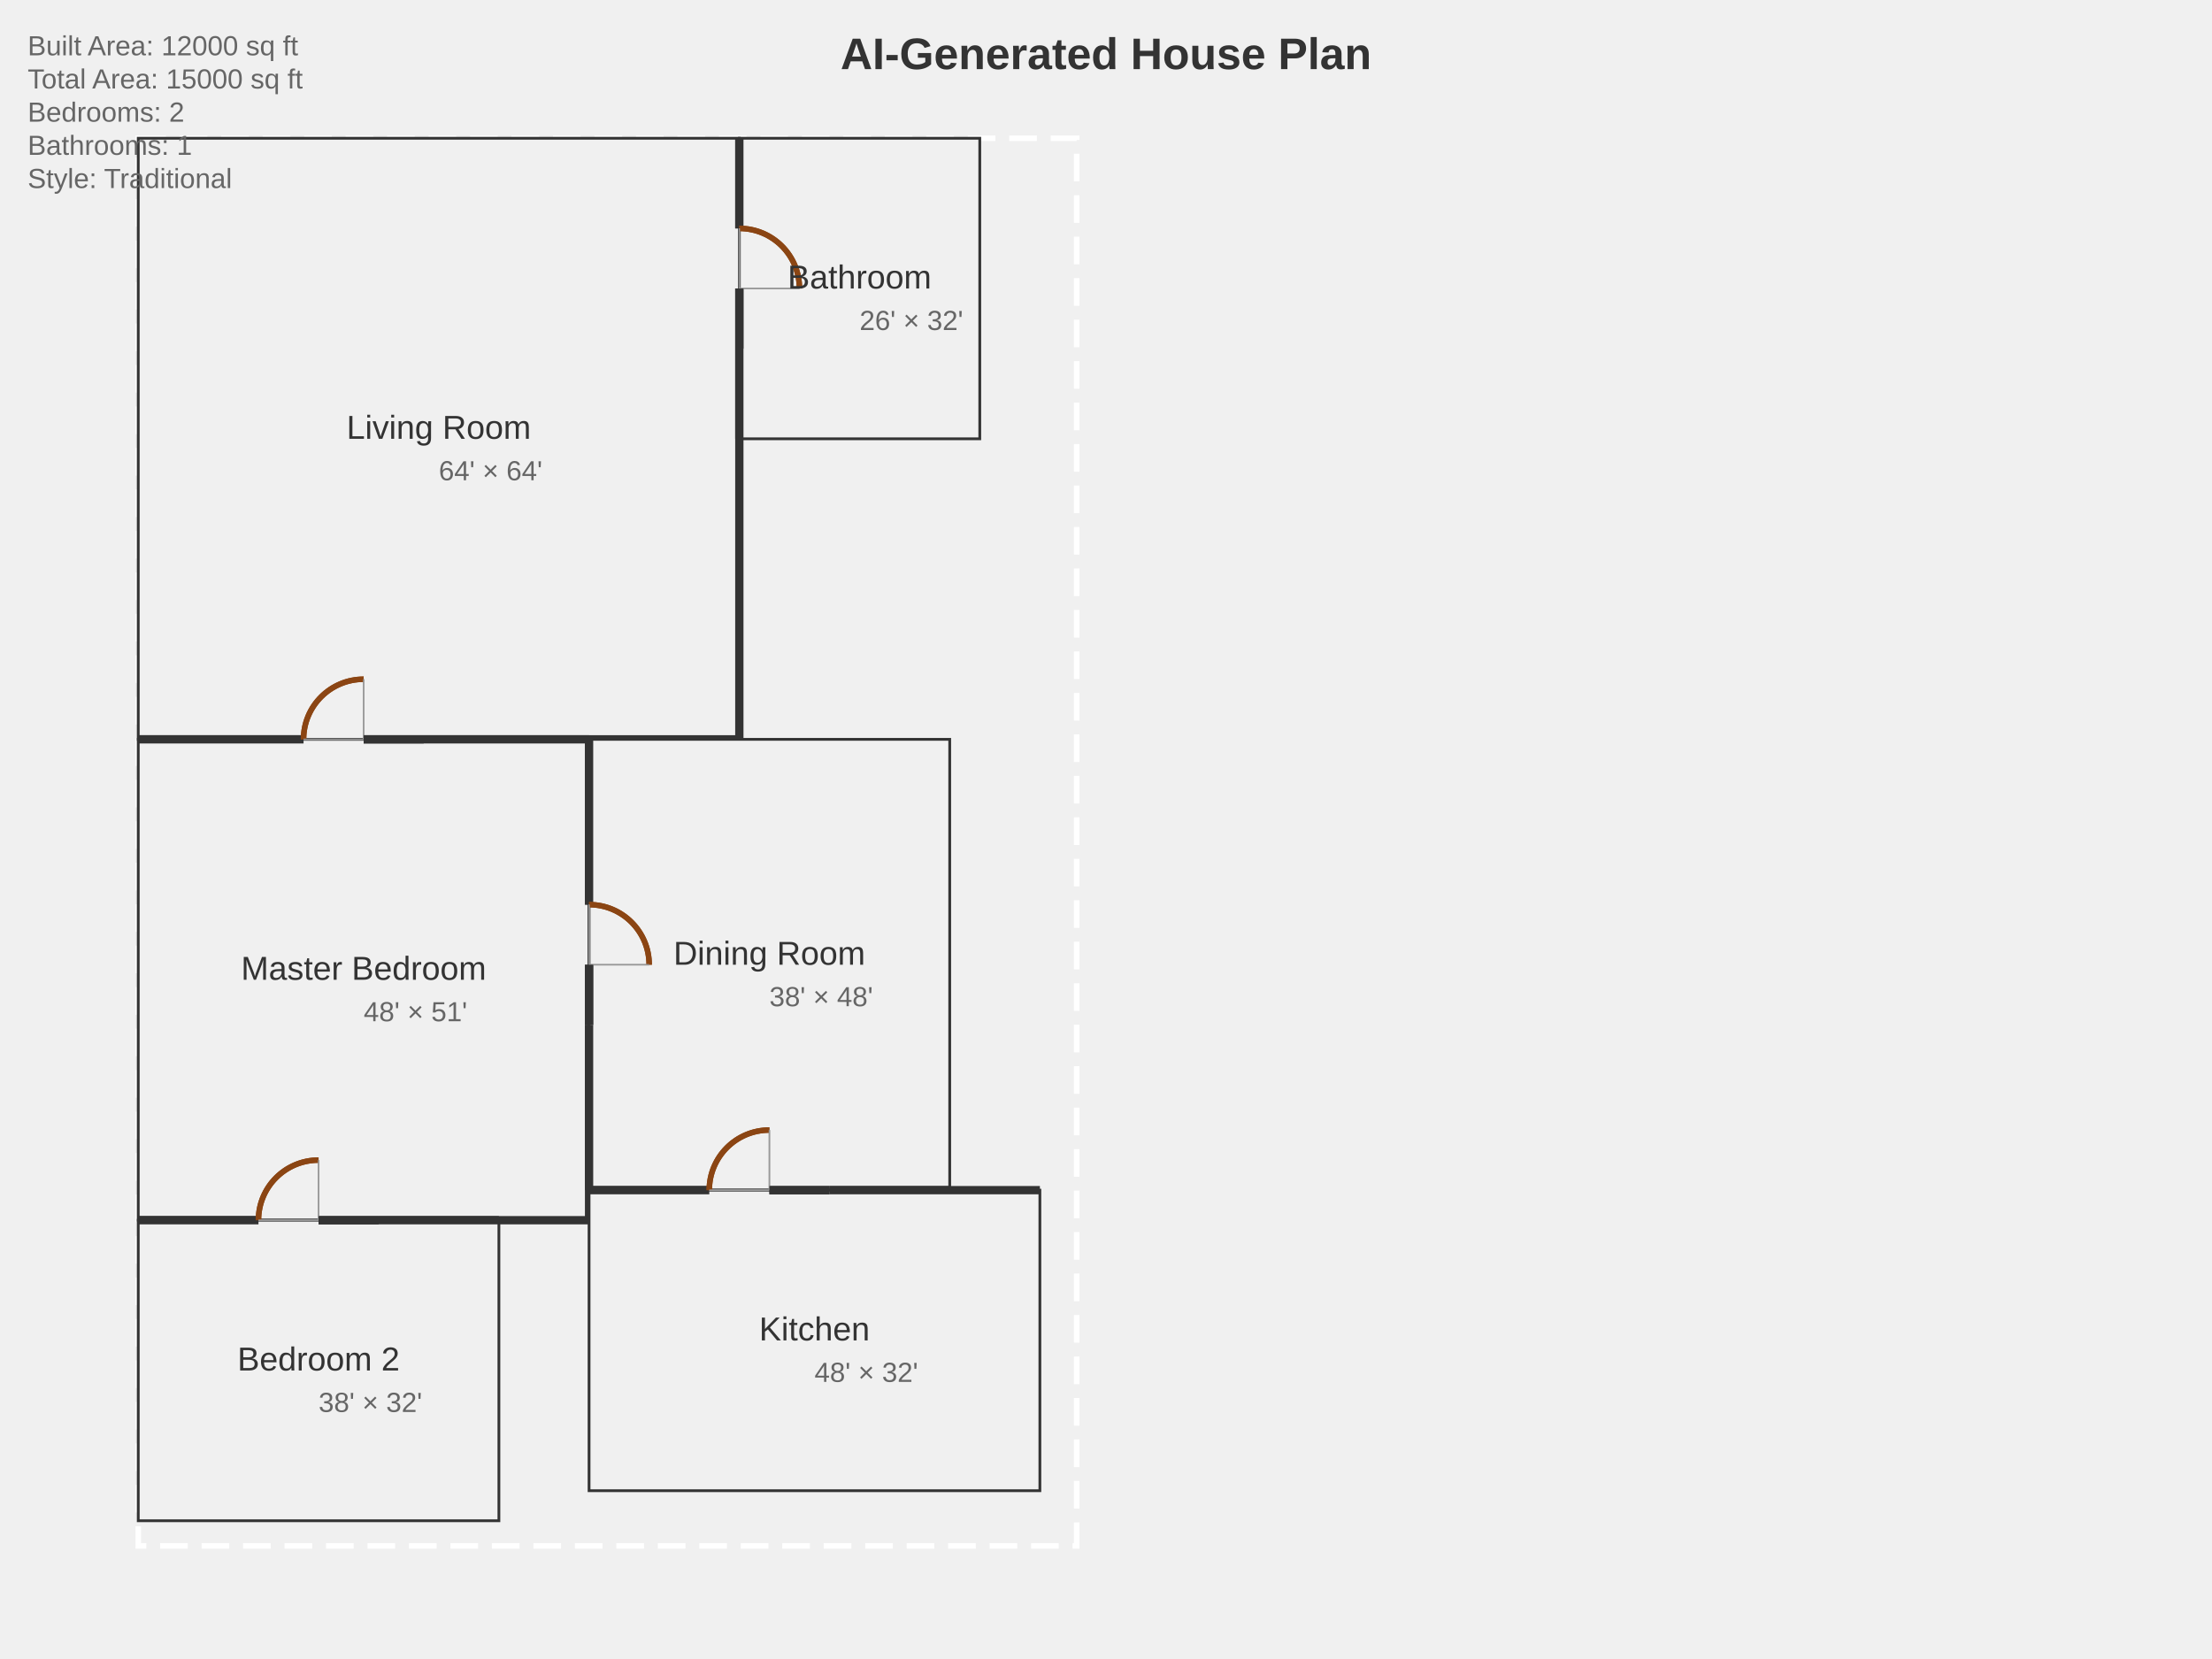
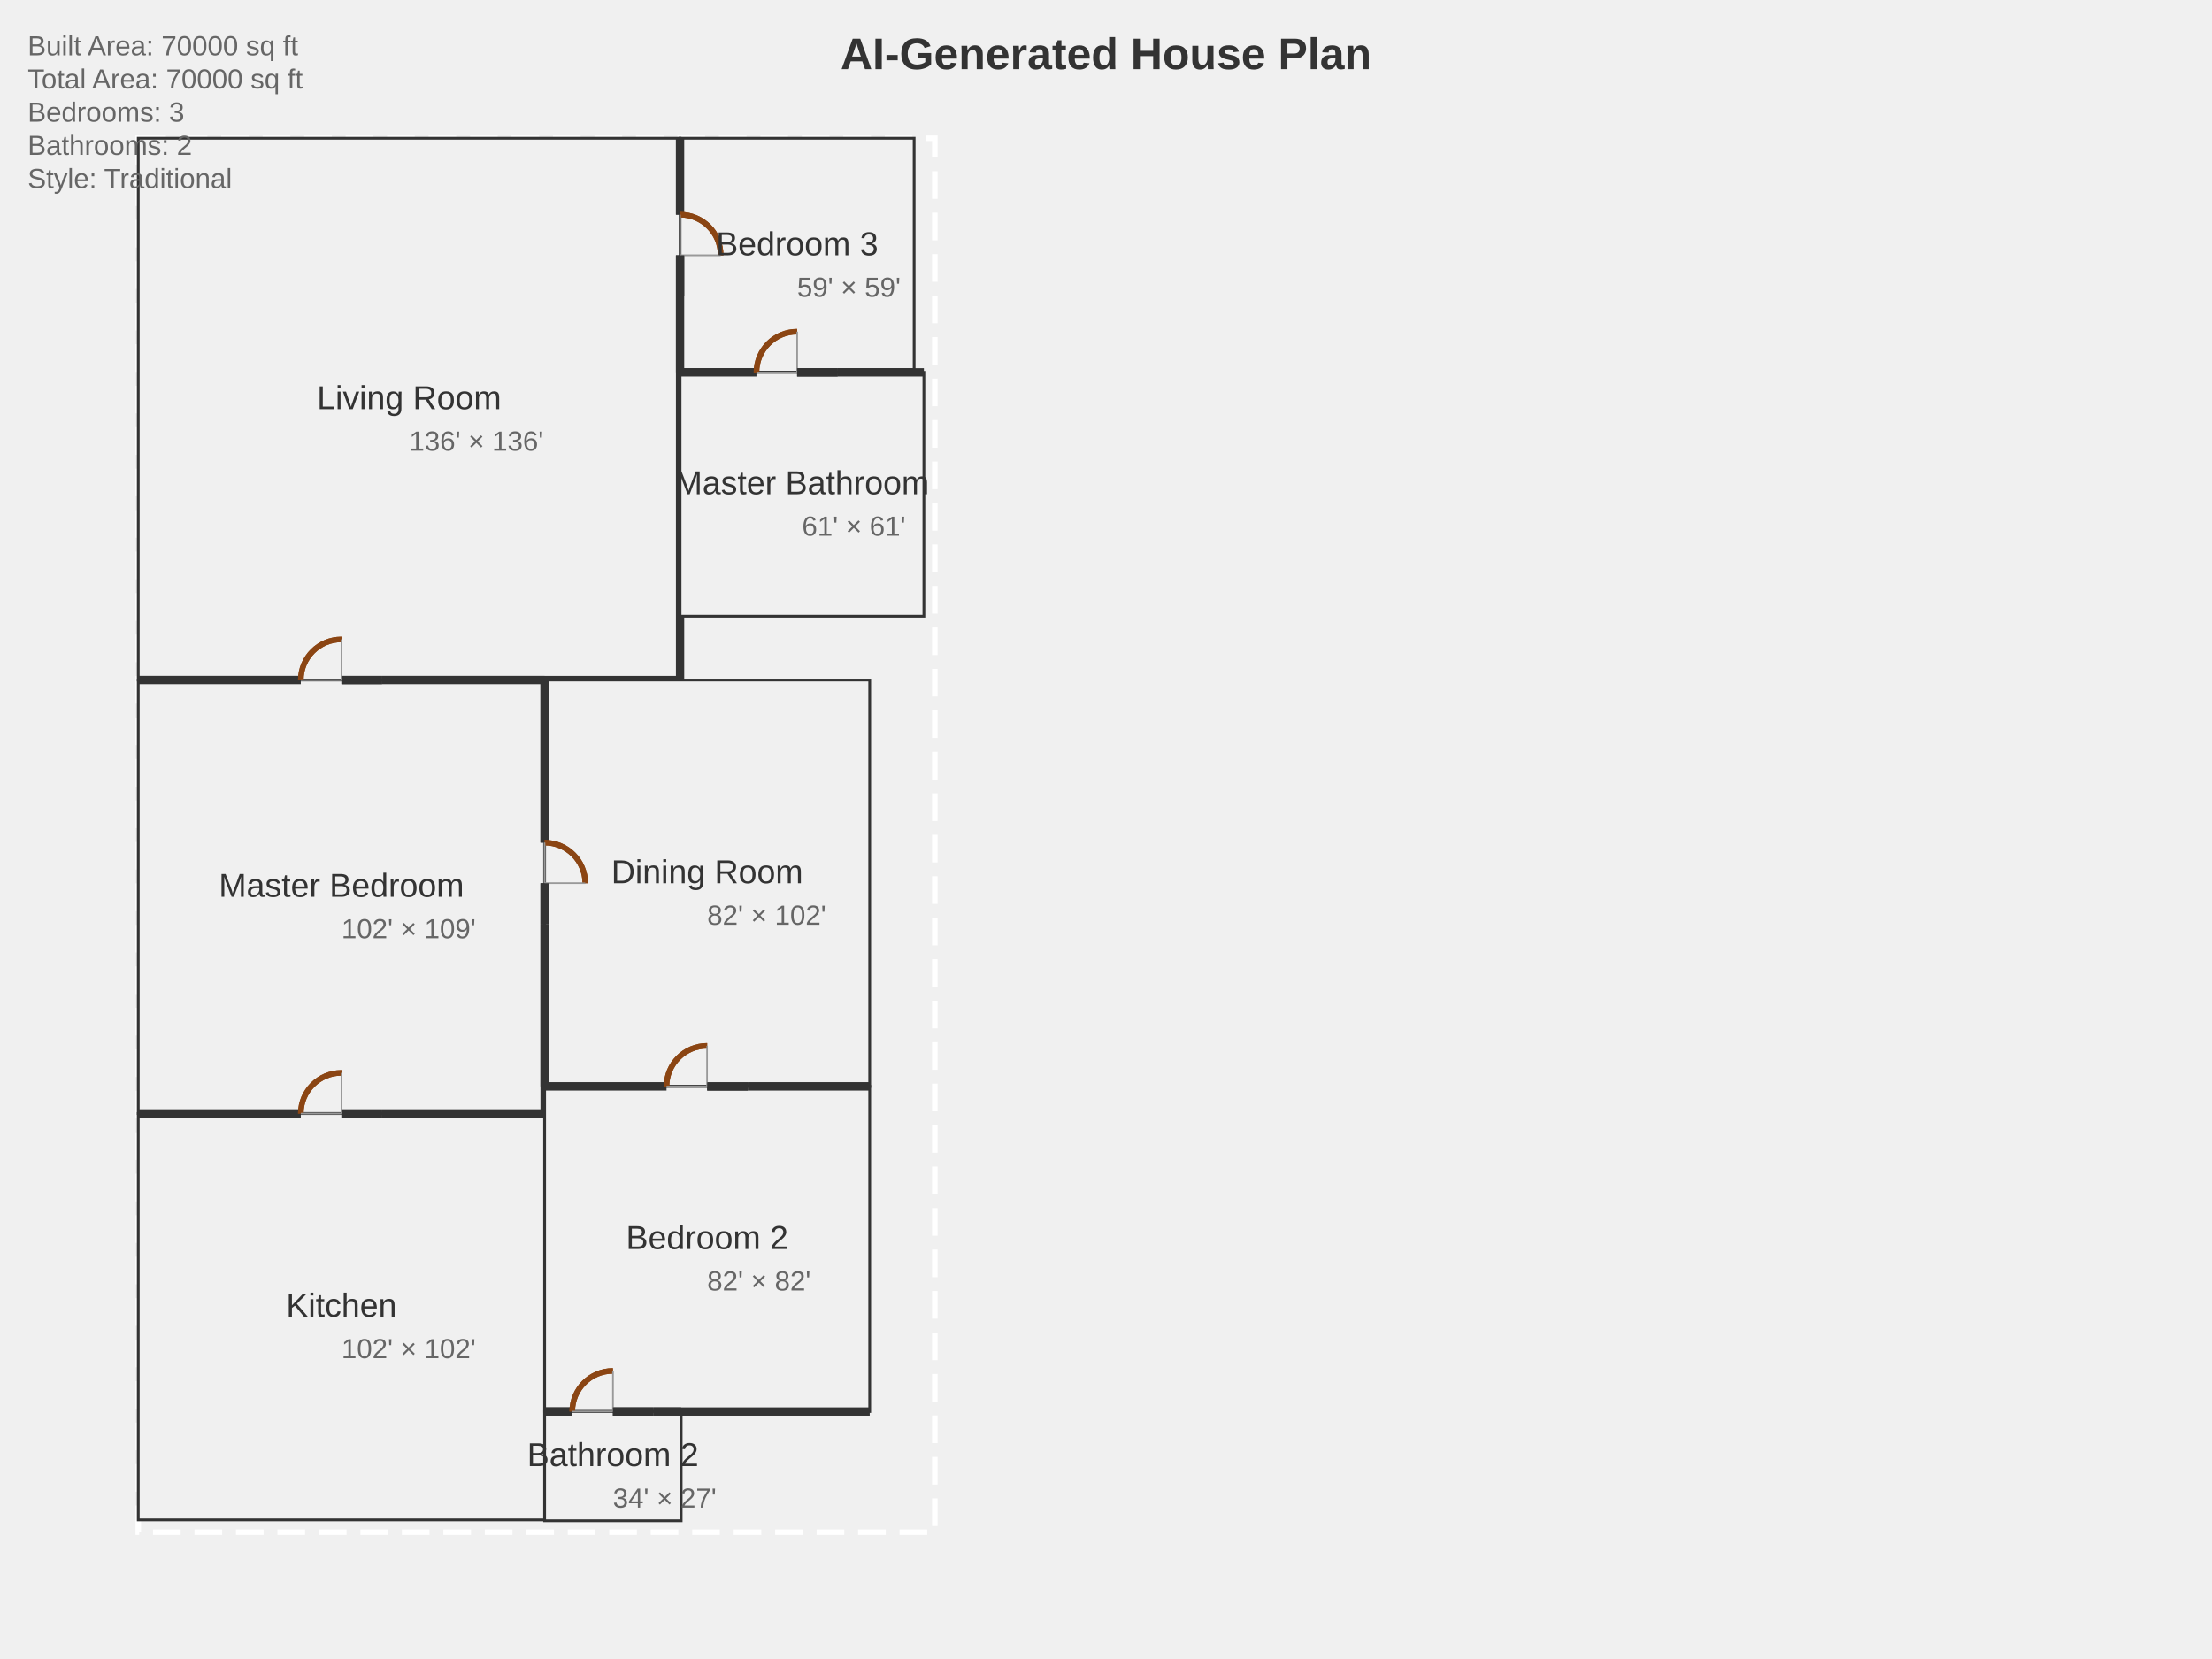
<svg xmlns="http://www.w3.org/2000/svg" width="800" height="600" viewBox="0 0 800 600">
  <style>
            .wall { fill: none; stroke: #333; stroke-width: 3; }
            .room-fill { fill: #f0f0f0; stroke: #333; stroke-width: 1; }
            .door { fill: none; stroke: #8B4513; stroke-width: 2; }
            .door-arc { fill: none; stroke: #8B4513; stroke-width: 2; }
            .door-opening { fill: none; stroke: #999; stroke-width: 0.5; }
            .window { fill: #87CEEB; stroke: #333; stroke-width: 1; }
            .room-label { font-family: Arial; font-size: 12px; text-anchor: middle; fill: #333; }
            .specs { font-family: Arial; font-size: 10px; fill: #666; }
            .terrain { fill: none; stroke: #fff; stroke-width: 2; stroke-dasharray: 10,5; }
        </style>
-   <rect x="50" y="50" width="339.402" height="509.103" class="terrain" />
-   <rect x="50.0" y="50.0" width="217.391" height="217.391" class="room-fill" />
-   <line x1="50.0" y1="267.391" x2="109.783" y2="267.391" class="wall" />
-   <line x1="153.261" y1="267.391" x2="267.391" y2="267.391" class="wall" />
-   <line x1="267.391" y1="50.0" x2="267.391" y2="82.609" class="wall" />
-   <line x1="267.391" y1="126.087" x2="267.391" y2="267.391" class="wall" />
-   <rect x="50.0" y="267.391" width="163.043" height="173.913" class="room-fill" />
-   <line x1="50.0" y1="267.391" x2="109.783" y2="267.391" class="wall" />
-   <line x1="153.261" y1="267.391" x2="213.043" y2="267.391" class="wall" />
-   <line x1="213.043" y1="267.391" x2="213.043" y2="327.174" class="wall" />
-   <line x1="213.043" y1="370.652" x2="213.043" y2="441.304" class="wall" />
-   <line x1="50.0" y1="441.304" x2="93.478" y2="441.304" class="wall" />
-   <line x1="136.957" y1="441.304" x2="213.043" y2="441.304" class="wall" />
-   <rect x="213.043" y="267.391" width="130.435" height="163.043" class="room-fill" />
-   <line x1="213.043" y1="267.391" x2="213.043" y2="327.174" class="wall" />
-   <line x1="213.043" y1="370.652" x2="213.043" y2="430.435" class="wall" />
-   <line x1="213.043" y1="430.435" x2="256.522" y2="430.435" class="wall" />
-   <line x1="300.0" y1="430.435" x2="343.478" y2="430.435" class="wall" />
-   <rect x="213.043" y="430.435" width="163.043" height="108.696" class="room-fill" />
-   <line x1="213.043" y1="430.435" x2="256.522" y2="430.435" class="wall" />
-   <line x1="300.0" y1="430.435" x2="376.087" y2="430.435" class="wall" />
-   <rect x="50.0" y="441.304" width="130.435" height="108.696" class="room-fill" />
-   <line x1="50.0" y1="441.304" x2="93.478" y2="441.304" class="wall" />
-   <line x1="136.957" y1="441.304" x2="180.435" y2="441.304" class="wall" />
-   <rect x="267.391" y="50.0" width="86.957" height="108.696" class="room-fill" />
-   <line x1="267.391" y1="50.0" x2="267.391" y2="82.609" class="wall" />
-   <line x1="267.391" y1="126.087" x2="267.391" y2="158.696" class="wall" />
-   <path d="M 109.783 267.391 A 21.739 21.739 0 0 1 131.522 245.652" class="door-arc" />
-   <line x1="109.783" y1="267.391" x2="131.522" y2="267.391" class="door-opening" />
-   <line x1="131.522" y1="267.391" x2="131.522" y2="245.652" class="door-opening" />
-   <line x1="131.522" y1="267.391" x2="153.261" y2="267.391" class="wall" />
-   <path d="M 267.391 82.609 A 21.739 21.739 0 0 1 289.13 104.348" class="door-arc" />
-   <line x1="267.391" y1="82.609" x2="267.391" y2="104.348" class="door-opening" />
-   <line x1="267.391" y1="104.348" x2="289.13" y2="104.348" class="door-opening" />
-   <line x1="267.391" y1="104.348" x2="267.391" y2="126.087" class="wall" />
-   <path d="M 109.783 267.391 A 21.739 21.739 0 0 1 131.522 245.652" class="door-arc" />
-   <line x1="109.783" y1="267.391" x2="131.522" y2="267.391" class="door-opening" />
-   <line x1="131.522" y1="267.391" x2="131.522" y2="245.652" class="door-opening" />
-   <line x1="131.522" y1="267.391" x2="153.261" y2="267.391" class="wall" />
-   <path d="M 213.043 327.174 A 21.739 21.739 0 0 1 234.783 348.913" class="door-arc" />
-   <line x1="213.043" y1="327.174" x2="213.043" y2="348.913" class="door-opening" />
-   <line x1="213.043" y1="348.913" x2="234.783" y2="348.913" class="door-opening" />
-   <line x1="213.043" y1="348.913" x2="213.043" y2="370.652" class="wall" />
-   <path d="M 93.478 441.304 A 21.739 21.739 0 0 1 115.217 419.565" class="door-arc" />
-   <line x1="93.478" y1="441.304" x2="115.217" y2="441.304" class="door-opening" />
-   <line x1="115.217" y1="441.304" x2="115.217" y2="419.565" class="door-opening" />
-   <line x1="115.217" y1="441.304" x2="136.957" y2="441.304" class="wall" />
-   <path d="M 213.043 327.174 A 21.739 21.739 0 0 1 234.783 348.913" class="door-arc" />
-   <line x1="213.043" y1="327.174" x2="213.043" y2="348.913" class="door-opening" />
-   <line x1="213.043" y1="348.913" x2="234.783" y2="348.913" class="door-opening" />
-   <line x1="213.043" y1="348.913" x2="213.043" y2="370.652" class="wall" />
-   <path d="M 256.522 430.435 A 21.739 21.739 0 0 1 278.261 408.696" class="door-arc" />
-   <line x1="256.522" y1="430.435" x2="278.261" y2="430.435" class="door-opening" />
-   <line x1="278.261" y1="430.435" x2="278.261" y2="408.696" class="door-opening" />
-   <line x1="278.261" y1="430.435" x2="300.0" y2="430.435" class="wall" />
-   <path d="M 256.522 430.435 A 21.739 21.739 0 0 1 278.261 408.696" class="door-arc" />
-   <line x1="256.522" y1="430.435" x2="278.261" y2="430.435" class="door-opening" />
-   <line x1="278.261" y1="430.435" x2="278.261" y2="408.696" class="door-opening" />
-   <line x1="278.261" y1="430.435" x2="300.0" y2="430.435" class="wall" />
-   <path d="M 93.478 441.304 A 21.739 21.739 0 0 1 115.217 419.565" class="door-arc" />
-   <line x1="93.478" y1="441.304" x2="115.217" y2="441.304" class="door-opening" />
-   <line x1="115.217" y1="441.304" x2="115.217" y2="419.565" class="door-opening" />
-   <line x1="115.217" y1="441.304" x2="136.957" y2="441.304" class="wall" />
-   <path d="M 267.391 82.609 A 21.739 21.739 0 0 1 289.13 104.348" class="door-arc" />
-   <line x1="267.391" y1="82.609" x2="267.391" y2="104.348" class="door-opening" />
-   <line x1="267.391" y1="104.348" x2="289.13" y2="104.348" class="door-opening" />
-   <line x1="267.391" y1="104.348" x2="267.391" y2="126.087" class="wall" />
-   <text x="158.696" y="158.696" class="room-label">Living Room</text>
-   <text x="158.696" y="173.696" class="specs">64' × 64'</text>
-   <text x="131.522" y="354.348" class="room-label">Master Bedroom</text>
-   <text x="131.522" y="369.348" class="specs">48' × 51'</text>
-   <text x="278.261" y="348.913" class="room-label">Dining Room</text>
-   <text x="278.261" y="363.913" class="specs">38' × 48'</text>
-   <text x="294.565" y="484.783" class="room-label">Kitchen</text>
-   <text x="294.565" y="499.783" class="specs">48' × 32'</text>
-   <text x="115.217" y="495.652" class="room-label">Bedroom 2</text>
-   <text x="115.217" y="510.652" class="specs">38' × 32'</text>
-   <text x="310.87" y="104.348" class="room-label">Bathroom</text>
-   <text x="310.87" y="119.348" class="specs">26' × 32'</text>
-   <text x="10" y="20" class="specs">Built Area: 12000 sq ft</text>
-   <text x="10" y="32" class="specs">Total Area: 15000 sq ft</text>
-   <text x="10" y="44" class="specs">Bedrooms: 2</text>
-   <text x="10" y="56" class="specs">Bathrooms: 1</text>
+   <rect x="50" y="50" width="288.09" height="504.157" class="terrain" />
+   <rect x="50.0" y="50.0" width="195.955" height="195.955" class="room-fill" />
+   <line x1="50.0" y1="245.955" x2="108.787" y2="245.955" class="wall" />
+   <line x1="138.18" y1="245.955" x2="245.955" y2="245.955" class="wall" />
+   <line x1="245.955" y1="50.0" x2="245.955" y2="77.63" class="wall" />
+   <line x1="245.955" y1="107.023" x2="245.955" y2="245.955" class="wall" />
+   <rect x="50.0" y="245.955" width="146.967" height="156.764" class="room-fill" />
+   <line x1="50.0" y1="245.955" x2="108.787" y2="245.955" class="wall" />
+   <line x1="138.18" y1="245.955" x2="196.967" y2="245.955" class="wall" />
+   <line x1="50.0" y1="402.72" x2="108.787" y2="402.72" class="wall" />
+   <line x1="138.18" y1="402.72" x2="196.967" y2="402.72" class="wall" />
+   <line x1="196.967" y1="245.955" x2="196.967" y2="304.742" class="wall" />
+   <line x1="196.967" y1="334.135" x2="196.967" y2="402.72" class="wall" />
+   <rect x="50.0" y="402.72" width="146.967" height="146.967" class="room-fill" />
+   <line x1="50.0" y1="402.72" x2="108.787" y2="402.72" class="wall" />
+   <line x1="138.18" y1="402.72" x2="196.967" y2="402.72" class="wall" />
+   <rect x="196.967" y="245.955" width="117.573" height="146.967" class="room-fill" />
+   <line x1="196.967" y1="245.955" x2="196.967" y2="304.742" class="wall" />
+   <line x1="196.967" y1="334.135" x2="196.967" y2="392.922" class="wall" />
+   <line x1="196.967" y1="392.922" x2="241.057" y2="392.922" class="wall" />
+   <line x1="270.45" y1="392.922" x2="314.54" y2="392.922" class="wall" />
+   <rect x="196.967" y="392.922" width="117.573" height="117.573" class="room-fill" />
+   <line x1="196.967" y1="392.922" x2="241.057" y2="392.922" class="wall" />
+   <line x1="270.45" y1="392.922" x2="314.54" y2="392.922" class="wall" />
+   <line x1="196.967" y1="510.495" x2="206.96" y2="510.495" class="wall" />
+   <line x1="236.354" y1="510.495" x2="314.54" y2="510.495" class="wall" />
+   <rect x="245.955" y="50.0" width="84.653" height="84.653" class="room-fill" />
+   <line x1="245.955" y1="50.0" x2="245.955" y2="77.63" class="wall" />
+   <line x1="245.955" y1="107.023" x2="245.955" y2="134.653" class="wall" />
+   <line x1="245.955" y1="134.653" x2="273.585" y2="134.653" class="wall" />
+   <line x1="302.979" y1="134.653" x2="330.608" y2="134.653" class="wall" />
+   <rect x="245.955" y="134.653" width="88.18" height="88.18" class="room-fill" />
+   <line x1="245.955" y1="134.653" x2="273.585" y2="134.653" class="wall" />
+   <line x1="302.979" y1="134.653" x2="334.135" y2="134.653" class="wall" />
+   <rect x="196.967" y="510.495" width="49.381" height="39.505" class="room-fill" />
+   <line x1="196.967" y1="510.495" x2="206.96" y2="510.495" class="wall" />
+   <line x1="236.354" y1="510.495" x2="246.347" y2="510.495" class="wall" />
+   <path d="M 108.787 245.955 A 14.697 14.697 0 0 1 123.483 231.259" class="door-arc" />
+   <line x1="108.787" y1="245.955" x2="123.483" y2="245.955" class="door-opening" />
+   <line x1="123.483" y1="245.955" x2="123.483" y2="231.259" class="door-opening" />
+   <line x1="123.483" y1="245.955" x2="138.18" y2="245.955" class="wall" />
+   <path d="M 245.955 77.63 A 14.697 14.697 0 0 1 260.652 92.326" class="door-arc" />
+   <line x1="245.955" y1="77.63" x2="245.955" y2="92.326" class="door-opening" />
+   <line x1="245.955" y1="92.326" x2="260.652" y2="92.326" class="door-opening" />
+   <line x1="245.955" y1="92.326" x2="245.955" y2="107.023" class="wall" />
+   <path d="M 108.787 245.955 A 14.697 14.697 0 0 1 123.483 231.259" class="door-arc" />
+   <line x1="108.787" y1="245.955" x2="123.483" y2="245.955" class="door-opening" />
+   <line x1="123.483" y1="245.955" x2="123.483" y2="231.259" class="door-opening" />
+   <line x1="123.483" y1="245.955" x2="138.18" y2="245.955" class="wall" />
+   <path d="M 108.787 402.72 A 14.697 14.697 0 0 1 123.483 388.023" class="door-arc" />
+   <line x1="108.787" y1="402.72" x2="123.483" y2="402.72" class="door-opening" />
+   <line x1="123.483" y1="402.72" x2="123.483" y2="388.023" class="door-opening" />
+   <line x1="123.483" y1="402.72" x2="138.18" y2="402.72" class="wall" />
+   <path d="M 196.967 304.742 A 14.697 14.697 0 0 1 211.663 319.439" class="door-arc" />
+   <line x1="196.967" y1="304.742" x2="196.967" y2="319.439" class="door-opening" />
+   <line x1="196.967" y1="319.439" x2="211.663" y2="319.439" class="door-opening" />
+   <line x1="196.967" y1="319.439" x2="196.967" y2="334.135" class="wall" />
+   <path d="M 108.787 402.72 A 14.697 14.697 0 0 1 123.483 388.023" class="door-arc" />
+   <line x1="108.787" y1="402.72" x2="123.483" y2="402.72" class="door-opening" />
+   <line x1="123.483" y1="402.72" x2="123.483" y2="388.023" class="door-opening" />
+   <line x1="123.483" y1="402.72" x2="138.18" y2="402.72" class="wall" />
+   <path d="M 196.967 304.742 A 14.697 14.697 0 0 1 211.663 319.439" class="door-arc" />
+   <line x1="196.967" y1="304.742" x2="196.967" y2="319.439" class="door-opening" />
+   <line x1="196.967" y1="319.439" x2="211.663" y2="319.439" class="door-opening" />
+   <line x1="196.967" y1="319.439" x2="196.967" y2="334.135" class="wall" />
+   <path d="M 241.057 392.922 A 14.697 14.697 0 0 1 255.753 378.225" class="door-arc" />
+   <line x1="241.057" y1="392.922" x2="255.753" y2="392.922" class="door-opening" />
+   <line x1="255.753" y1="392.922" x2="255.753" y2="378.225" class="door-opening" />
+   <line x1="255.753" y1="392.922" x2="270.45" y2="392.922" class="wall" />
+   <path d="M 241.057 392.922 A 14.697 14.697 0 0 1 255.753 378.225" class="door-arc" />
+   <line x1="241.057" y1="392.922" x2="255.753" y2="392.922" class="door-opening" />
+   <line x1="255.753" y1="392.922" x2="255.753" y2="378.225" class="door-opening" />
+   <line x1="255.753" y1="392.922" x2="270.45" y2="392.922" class="wall" />
+   <path d="M 206.96 510.495 A 14.697 14.697 0 0 1 221.657 495.799" class="door-arc" />
+   <line x1="206.96" y1="510.495" x2="221.657" y2="510.495" class="door-opening" />
+   <line x1="221.657" y1="510.495" x2="221.657" y2="495.799" class="door-opening" />
+   <line x1="221.657" y1="510.495" x2="236.354" y2="510.495" class="wall" />
+   <path d="M 245.955 77.63 A 14.697 14.697 0 0 1 260.652 92.326" class="door-arc" />
+   <line x1="245.955" y1="77.63" x2="245.955" y2="92.326" class="door-opening" />
+   <line x1="245.955" y1="92.326" x2="260.652" y2="92.326" class="door-opening" />
+   <line x1="245.955" y1="92.326" x2="245.955" y2="107.023" class="wall" />
+   <path d="M 273.585 134.653 A 14.697 14.697 0 0 1 288.282 119.956" class="door-arc" />
+   <line x1="273.585" y1="134.653" x2="288.282" y2="134.653" class="door-opening" />
+   <line x1="288.282" y1="134.653" x2="288.282" y2="119.956" class="door-opening" />
+   <line x1="288.282" y1="134.653" x2="302.979" y2="134.653" class="wall" />
+   <path d="M 273.585 134.653 A 14.697 14.697 0 0 1 288.282 119.956" class="door-arc" />
+   <line x1="273.585" y1="134.653" x2="288.282" y2="134.653" class="door-opening" />
+   <line x1="288.282" y1="134.653" x2="288.282" y2="119.956" class="door-opening" />
+   <line x1="288.282" y1="134.653" x2="302.979" y2="134.653" class="wall" />
+   <path d="M 206.96 510.495 A 14.697 14.697 0 0 1 221.657 495.799" class="door-arc" />
+   <line x1="206.96" y1="510.495" x2="221.657" y2="510.495" class="door-opening" />
+   <line x1="221.657" y1="510.495" x2="221.657" y2="495.799" class="door-opening" />
+   <line x1="221.657" y1="510.495" x2="236.354" y2="510.495" class="wall" />
+   <text x="147.978" y="147.978" class="room-label">Living Room</text>
+   <text x="147.978" y="162.978" class="specs">136' × 136'</text>
+   <text x="123.483" y="324.338" class="room-label">Master Bedroom</text>
+   <text x="123.483" y="339.338" class="specs">102' × 109'</text>
+   <text x="123.483" y="476.203" class="room-label">Kitchen</text>
+   <text x="123.483" y="491.203" class="specs">102' × 102'</text>
+   <text x="255.753" y="319.439" class="room-label">Dining Room</text>
+   <text x="255.753" y="334.439" class="specs">82' × 102'</text>
+   <text x="255.753" y="451.709" class="room-label">Bedroom 2</text>
+   <text x="255.753" y="466.709" class="specs">82' × 82'</text>
+   <text x="288.282" y="92.326" class="room-label">Bedroom 3</text>
+   <text x="288.282" y="107.326" class="specs">59' × 59'</text>
+   <text x="290.045" y="178.743" class="room-label">Master Bathroom</text>
+   <text x="290.045" y="193.743" class="specs">61' × 61'</text>
+   <text x="221.657" y="530.248" class="room-label">Bathroom 2</text>
+   <text x="221.657" y="545.248" class="specs">34' × 27'</text>
+   <text x="10" y="20" class="specs">Built Area: 70000 sq ft</text>
+   <text x="10" y="32" class="specs">Total Area: 70000 sq ft</text>
+   <text x="10" y="44" class="specs">Bedrooms: 3</text>
+   <text x="10" y="56" class="specs">Bathrooms: 2</text>
  <text x="10" y="68" class="specs">Style: Traditional</text>
  <text x="400" y="25" style="font-family: Arial; font-size: 16px; font-weight: bold; text-anchor: middle; fill: #333;">AI-Generated House Plan</text>
</svg>
